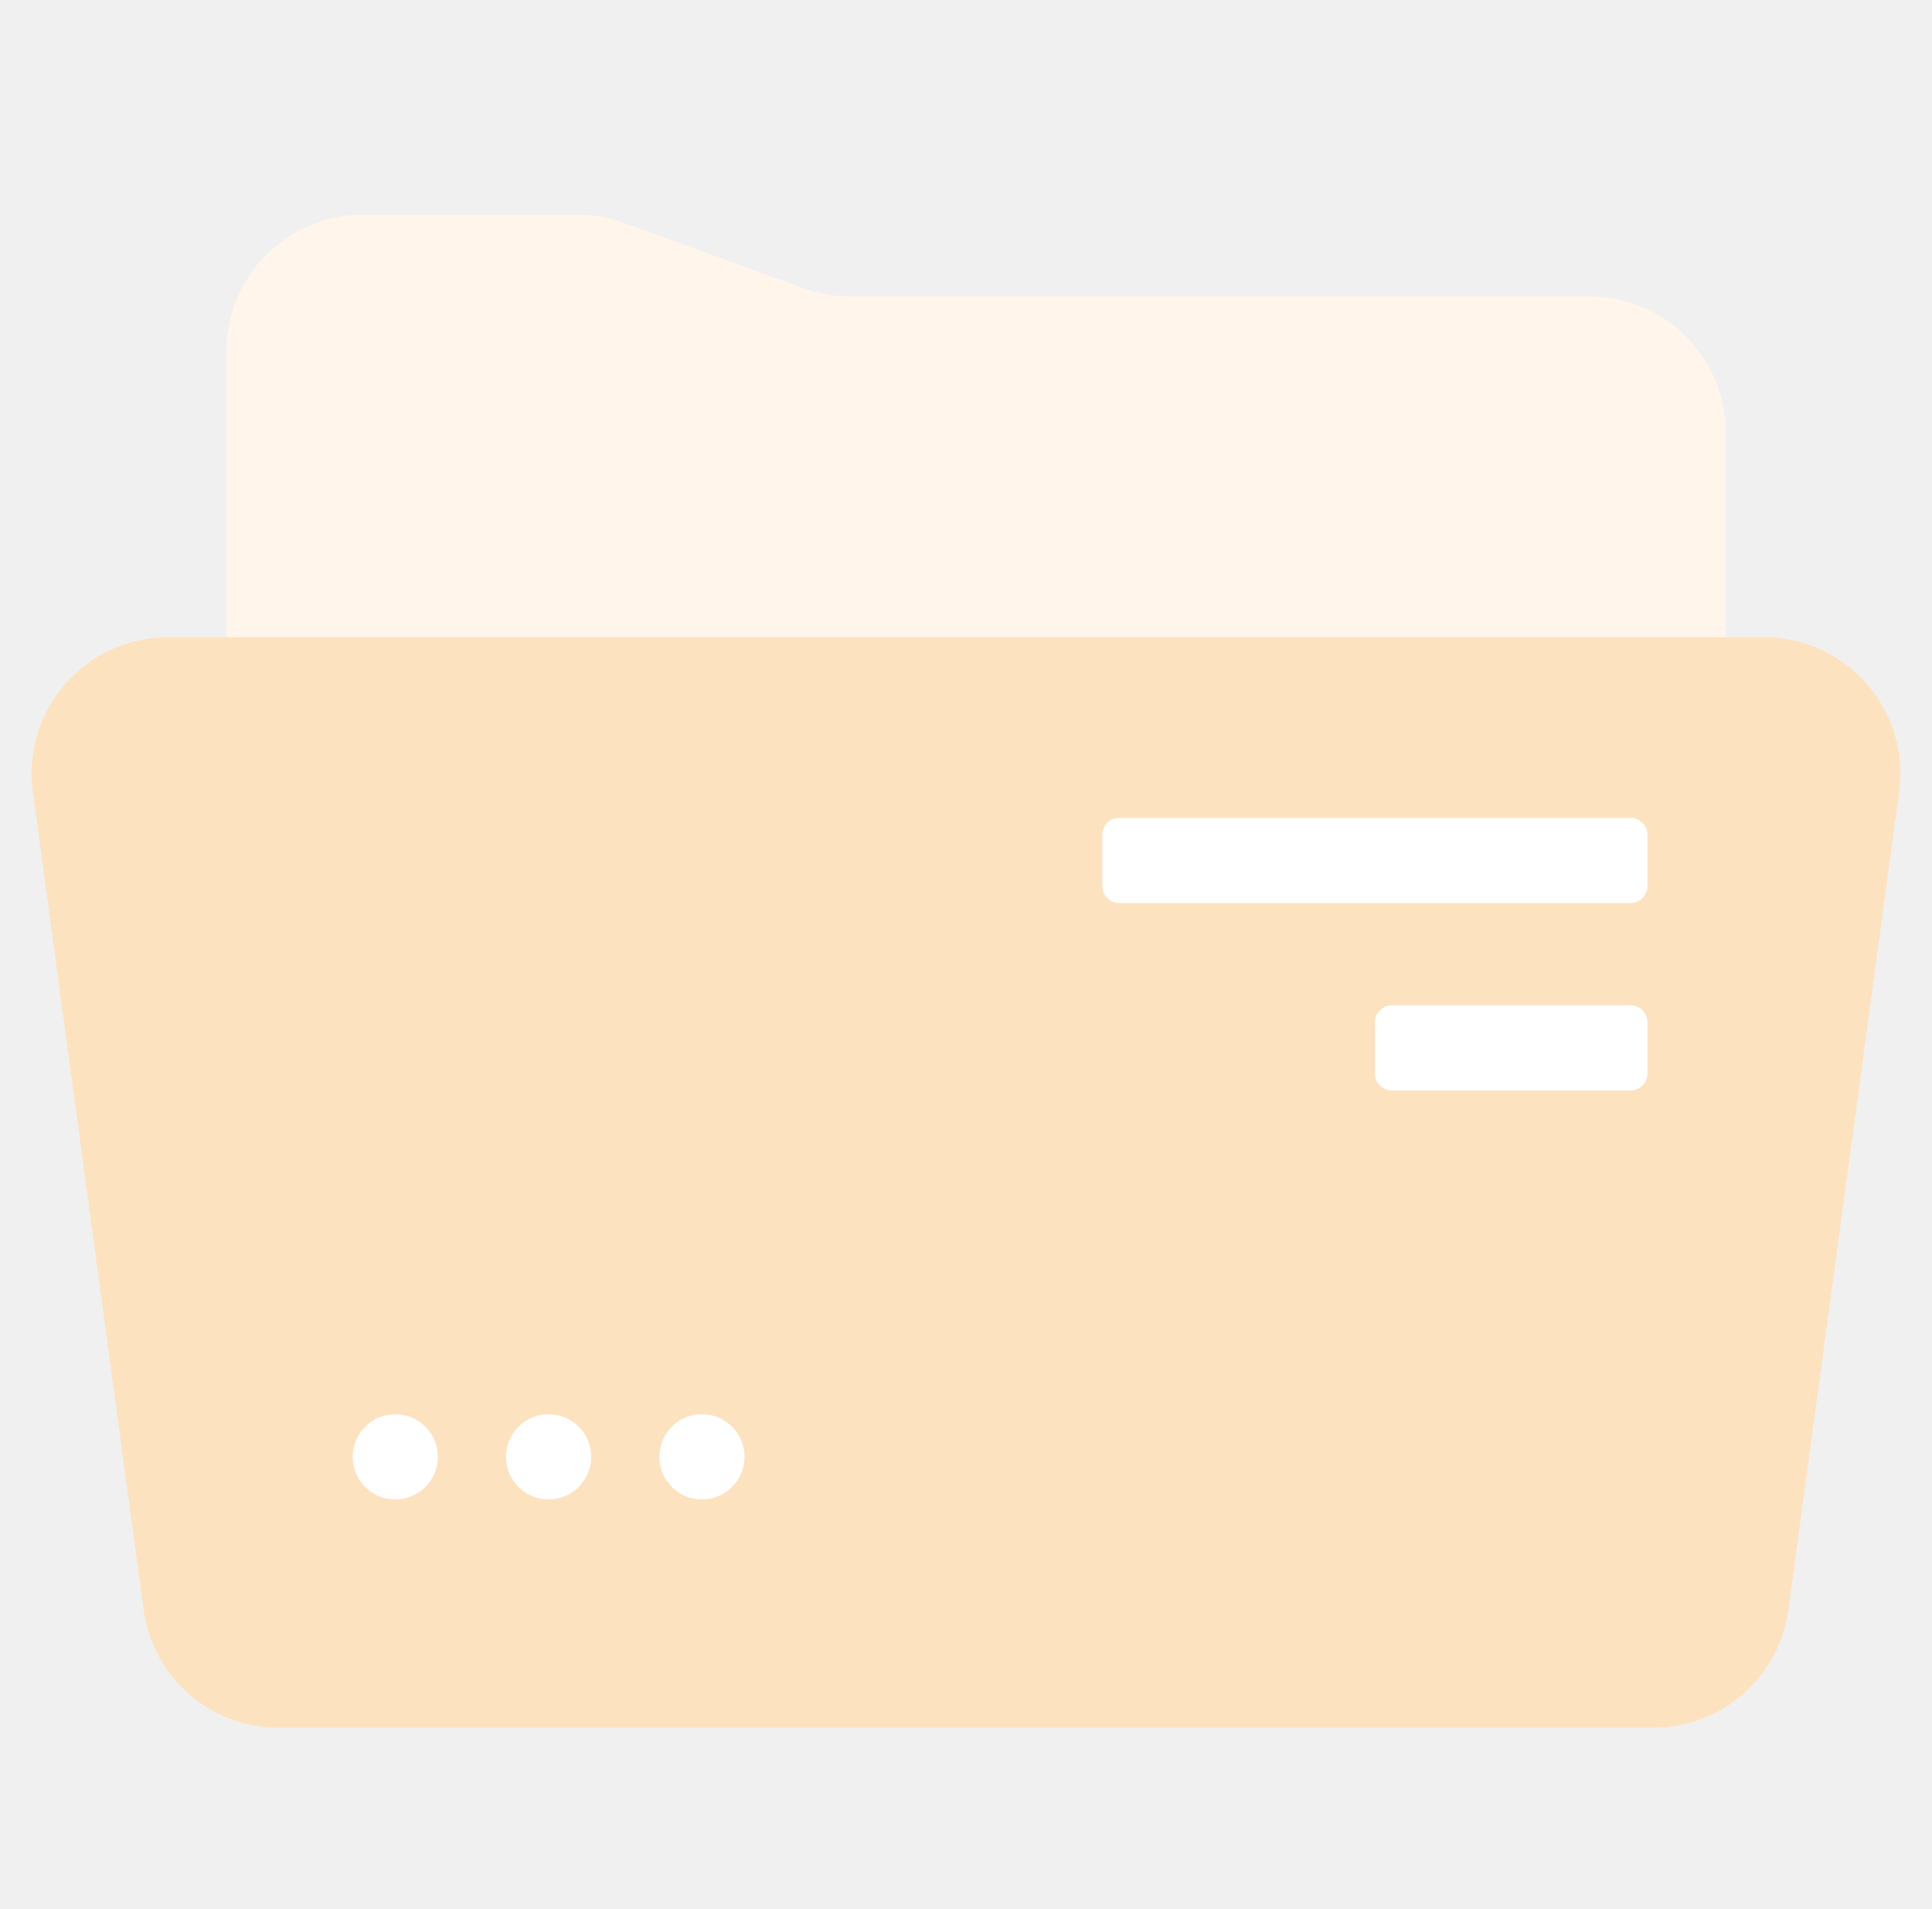
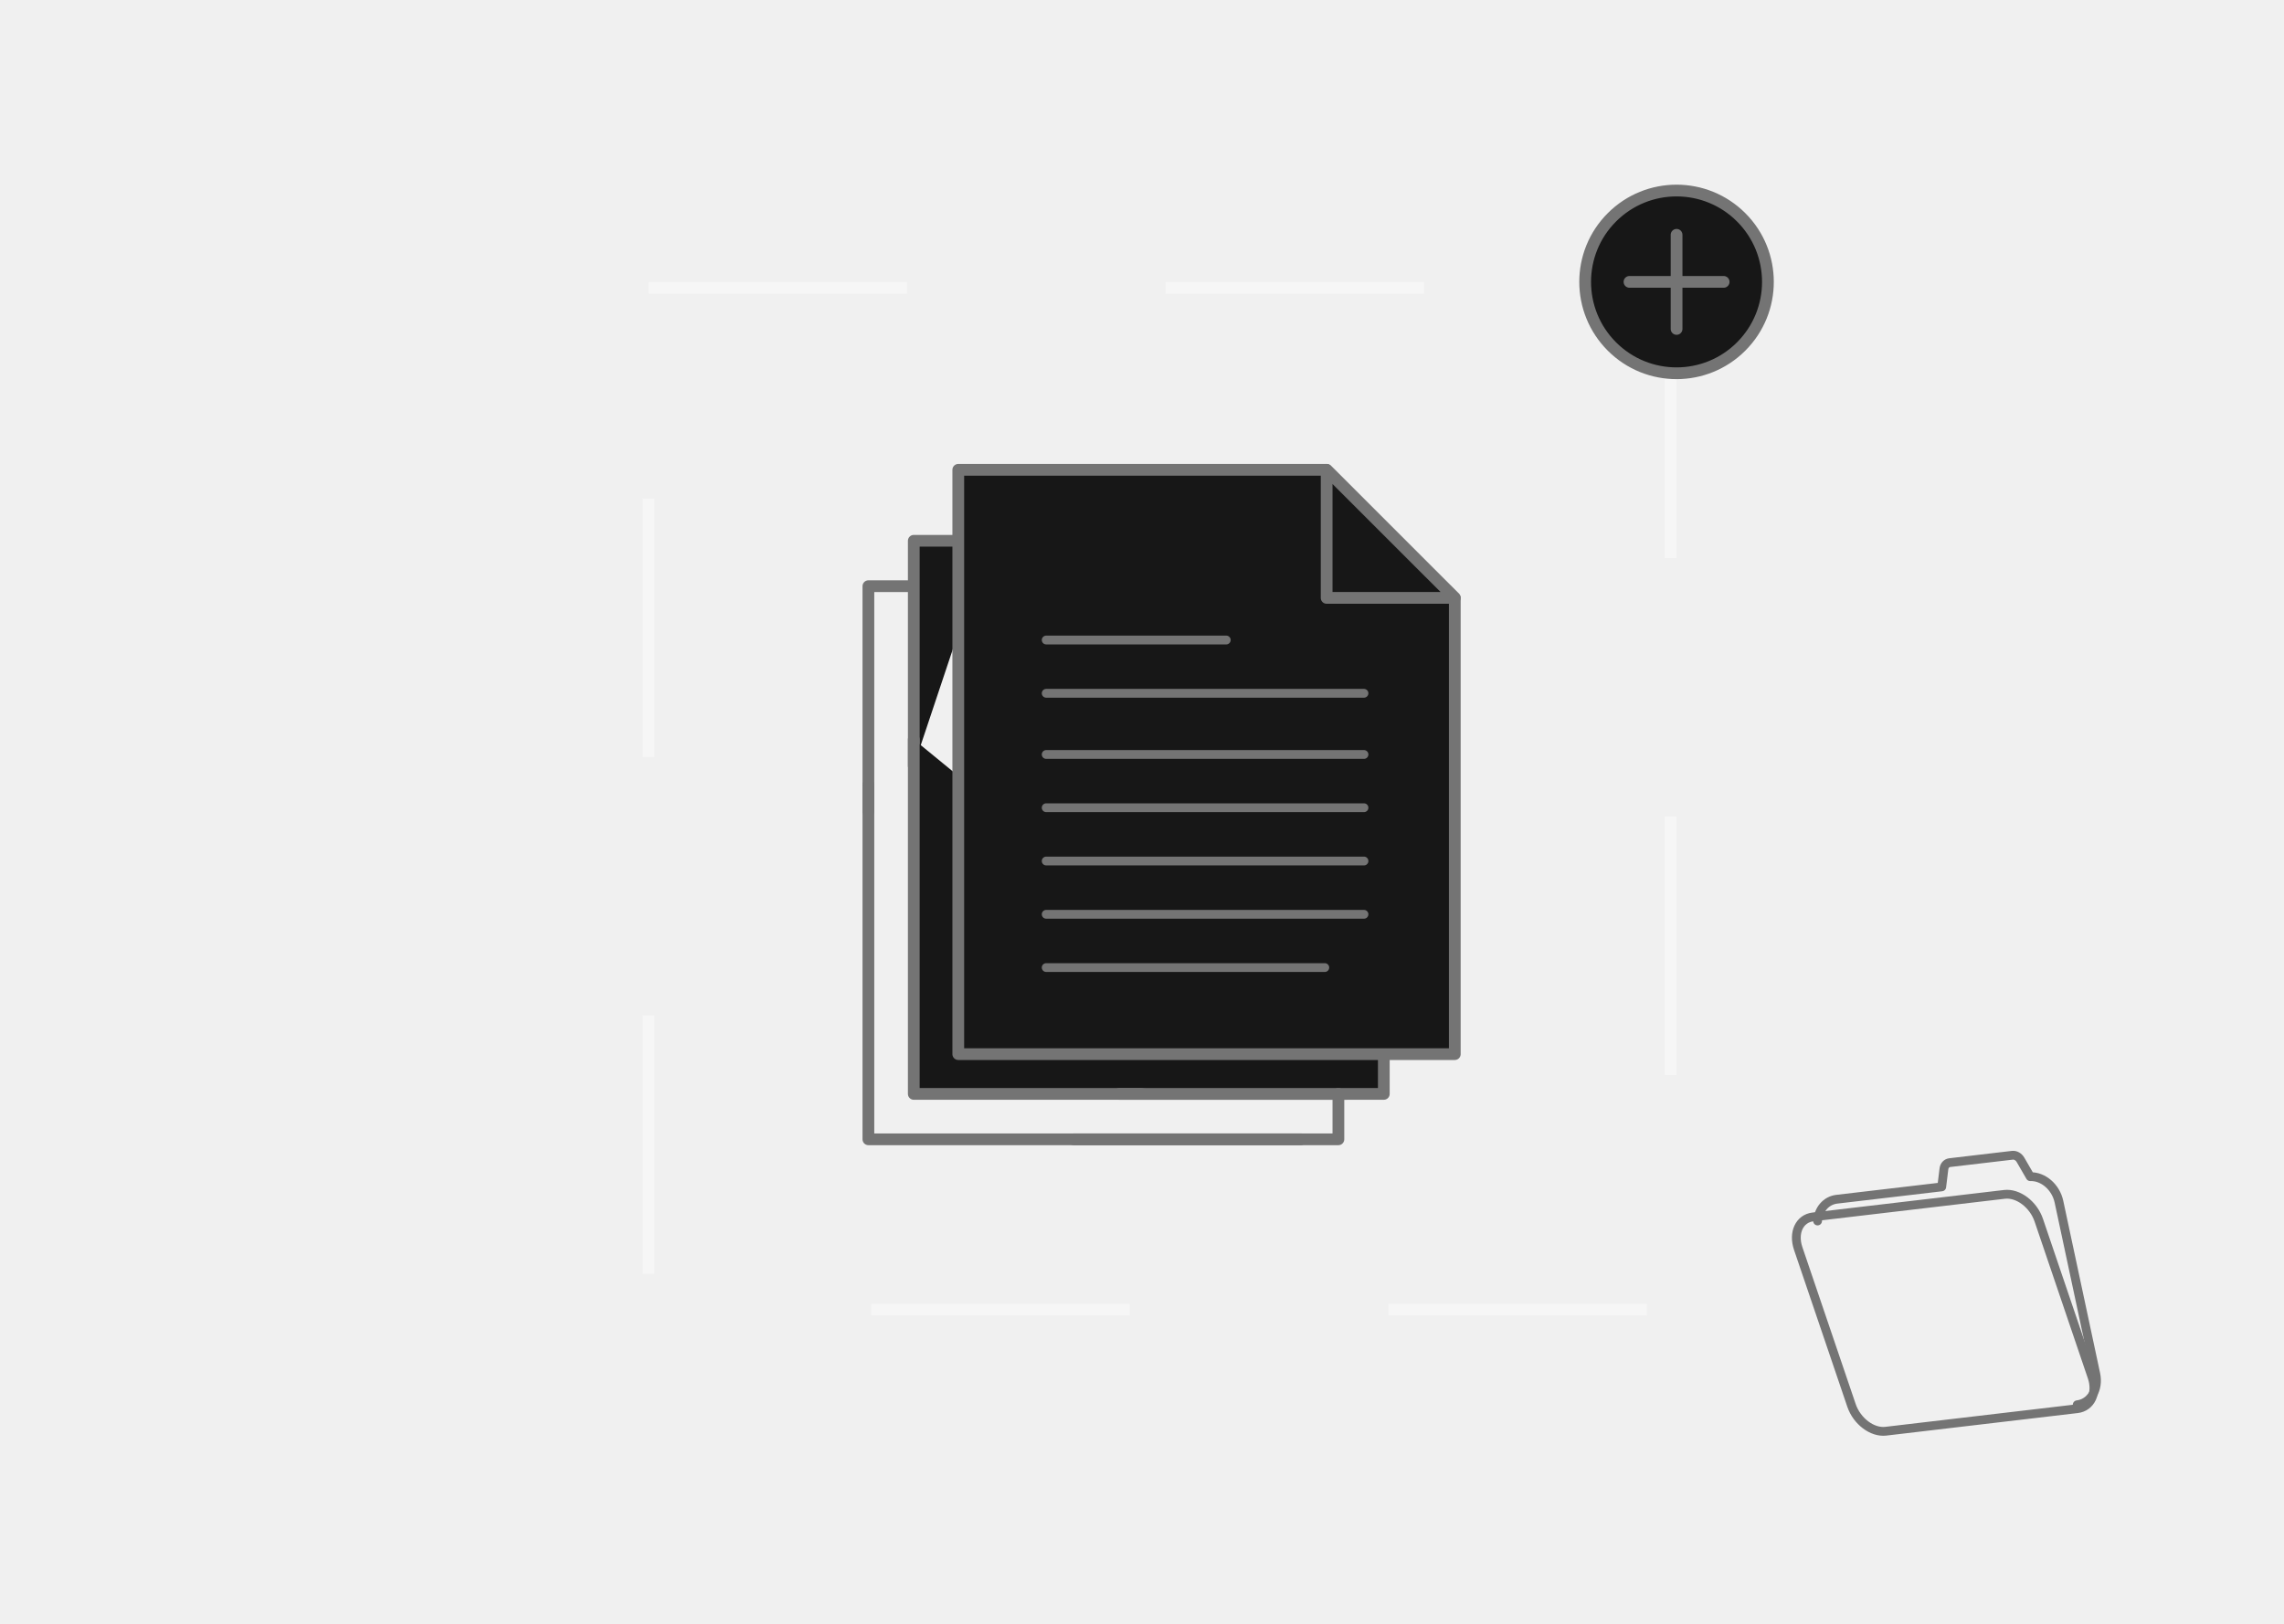
- <svg xmlns="http://www.w3.org/2000/svg" width="81" height="80" viewBox="0 0 81 80" fill="none">
-   <path d="M9.5 14.714C9.5 11.558 12.058 9 15.214 9H24.208C24.874 9 25.535 9.116 26.16 9.344L33.697 12.085C34.323 12.312 34.984 12.429 35.65 12.429H66.643C69.799 12.429 72.357 14.987 72.357 18.143V66.143C72.357 69.299 69.799 71.857 66.643 71.857H15.214C12.058 71.857 9.5 69.299 9.5 66.143V14.714Z" fill="#FFF5EA" />
-   <path d="M1.378 33.196C0.913 29.767 3.58 26.715 7.04 26.715H73.96C77.42 26.715 80.087 29.767 79.622 33.196L74.98 67.482C74.596 70.315 72.176 72.429 69.317 72.429H11.683C8.823 72.429 6.404 70.315 6.02 67.482L1.378 33.196Z" fill="#FDE2BF" />
-   <path d="M46.214 35C46.214 34.606 46.534 34.286 46.928 34.286H68.357C68.752 34.286 69.071 34.606 69.071 35V37.143C69.071 37.538 68.752 37.858 68.357 37.858H46.928C46.534 37.858 46.214 37.538 46.214 37.143V35Z" fill="white" />
-   <path d="M57.643 42.858C57.643 42.463 57.963 42.143 58.357 42.143H68.357C68.752 42.143 69.071 42.463 69.071 42.858V45C69.071 45.395 68.752 45.715 68.357 45.715H58.357C57.963 45.715 57.643 45.395 57.643 45V42.858Z" fill="white" />
-   <path d="M23 59.286C22.014 59.286 21.214 60.086 21.214 61.072C21.214 62.058 22.014 62.858 23 62.858C23.986 62.858 24.786 62.058 24.786 61.072C24.786 60.086 23.986 59.286 23 59.286Z" fill="white" />
-   <path d="M27.643 61.072C27.643 60.086 28.442 59.286 29.428 59.286C30.415 59.286 31.214 60.086 31.214 61.072C31.214 62.058 30.415 62.858 29.428 62.858C28.442 62.858 27.643 62.058 27.643 61.072Z" fill="white" />
-   <path d="M16.571 59.286C15.585 59.286 14.786 60.086 14.786 61.072C14.786 62.058 15.585 62.858 16.571 62.858C17.558 62.858 18.357 62.058 18.357 61.072C18.357 60.086 17.558 59.286 16.571 59.286Z" fill="white" />
+ <svg xmlns="http://www.w3.org/2000/svg" width="173" height="123" viewBox="0 0 173 123" fill="none">
+   <path d="M74.299 41.83H94.249" stroke="#747474" stroke-width="0.89" stroke-miterlimit="10" stroke-linecap="round" stroke-linejoin="round" />
+   <path d="M69.214 58.035V40.971H74.914" fill="#171717" />
+   <path d="M69.214 58.035V40.971H74.914" stroke="#747474" stroke-width="0.89" stroke-miterlimit="10" stroke-linecap="round" stroke-linejoin="round" />
+   <path d="M101.974 82.877H69.214V56.02" fill="#171717" />
+   <path d="M101.974 82.877H69.214V56.02" stroke="#747474" stroke-width="0.89" stroke-miterlimit="10" stroke-linecap="round" stroke-linejoin="round" />
+   <path d="M104.815 78.207V82.876H84.786" fill="#171717" />
+   <path d="M104.815 78.207V82.876H84.786" stroke="#747474" stroke-width="0.89" stroke-miterlimit="10" stroke-linecap="round" stroke-linejoin="round" />
+   <path d="M65.776 61.474V44.41H68.927" stroke="#747474" stroke-width="0.89" stroke-miterlimit="10" stroke-linecap="round" stroke-linejoin="round" />
+   <path d="M98.535 86.316H65.776V59.459" stroke="#747474" stroke-width="0.89" stroke-miterlimit="10" stroke-linecap="round" stroke-linejoin="round" />
+   <path d="M101.376 82.877L101.376 86.316H81.347" stroke="#747474" stroke-width="0.89" stroke-miterlimit="10" stroke-linecap="round" stroke-linejoin="round" />
+   <path d="M110.192 45.298V79.862H72.584V35.594H100.486L107.012 42.12L110.192 45.298Z" fill="#171717" stroke="#747474" stroke-width="0.89" stroke-miterlimit="10" stroke-linecap="round" stroke-linejoin="round" />
+   <path d="M110.192 45.298H100.486V35.594L107.012 42.12L110.192 45.298Z" fill="#171717" stroke="#747474" stroke-width="0.89" stroke-miterlimit="10" stroke-linecap="round" stroke-linejoin="round" />
+   <path d="M79.243 48.488H92.883" stroke="#747474" stroke-width="0.667" stroke-miterlimit="10" stroke-linecap="round" stroke-linejoin="round" />
+   <path d="M79.243 52.525H103.314" stroke="#747474" stroke-width="0.667" stroke-miterlimit="10" stroke-linecap="round" stroke-linejoin="round" />
+   <path d="M79.243 57.16H103.314" stroke="#747474" stroke-width="0.667" stroke-miterlimit="10" stroke-linecap="round" stroke-linejoin="round" />
+   <path d="M79.243 61.195H103.314" stroke="#747474" stroke-width="0.667" stroke-miterlimit="10" stroke-linecap="round" stroke-linejoin="round" />
+   <path d="M79.243 65.232H103.314" stroke="#747474" stroke-width="0.667" stroke-miterlimit="10" stroke-linecap="round" stroke-linejoin="round" />
+   <path d="M79.243 69.269H103.314" stroke="#747474" stroke-width="0.667" stroke-miterlimit="10" stroke-linecap="round" stroke-linejoin="round" />
+   <path d="M79.243 73.305H100.346" stroke="#747474" stroke-width="0.667" stroke-miterlimit="10" stroke-linecap="round" stroke-linejoin="round" />
+   <rect x="49.126" y="21.802" width="77.417" height="77.417" stroke="white" stroke-opacity="0.4" stroke-width="0.89" stroke-dasharray="19.58 19.58" />
+   <path d="M157.342 106.724L142.837 108.432C141.811 108.553 140.648 107.677 140.24 106.476L136.204 94.59C135.796 93.388 136.297 92.317 137.324 92.196L151.828 90.488C152.855 90.367 154.018 91.243 154.426 92.444L158.462 104.33C158.87 105.532 158.368 106.603 157.342 106.724Z" stroke="#747474" stroke-width="0.667" stroke-miterlimit="10" stroke-linecap="round" stroke-linejoin="round" />
+   <path d="M157.336 106.427C158.363 106.306 158.993 105.258 158.742 104.086L155.956 91.05C155.717 89.931 154.76 89.113 153.779 89.147L153.043 87.875C152.905 87.636 152.661 87.498 152.427 87.525L147.681 88.084C147.447 88.112 147.272 88.3 147.241 88.558L147.074 89.921L139.126 90.856C138.307 90.953 137.741 91.638 137.671 92.505" stroke="#747474" stroke-width="0.667" stroke-miterlimit="10" stroke-linecap="round" stroke-linejoin="round" />
+   <path d="M131.883 26.252C134.586 23.549 134.586 19.166 131.883 16.463C129.18 13.76 124.797 13.76 122.094 16.463C119.391 19.166 119.391 23.549 122.094 26.252C124.797 28.955 129.18 28.955 131.883 26.252Z" fill="#171717" stroke="#747474" stroke-width="0.89" stroke-miterlimit="10" stroke-linecap="round" stroke-linejoin="round" />
+   <path d="M126.991 17.789V24.921" stroke="#747474" stroke-width="0.89" stroke-miterlimit="10" stroke-linecap="round" stroke-linejoin="round" />
+   <path d="M130.557 21.355H123.424" stroke="#747474" stroke-width="0.89" stroke-miterlimit="10" stroke-linecap="round" stroke-linejoin="round" />
</svg>
